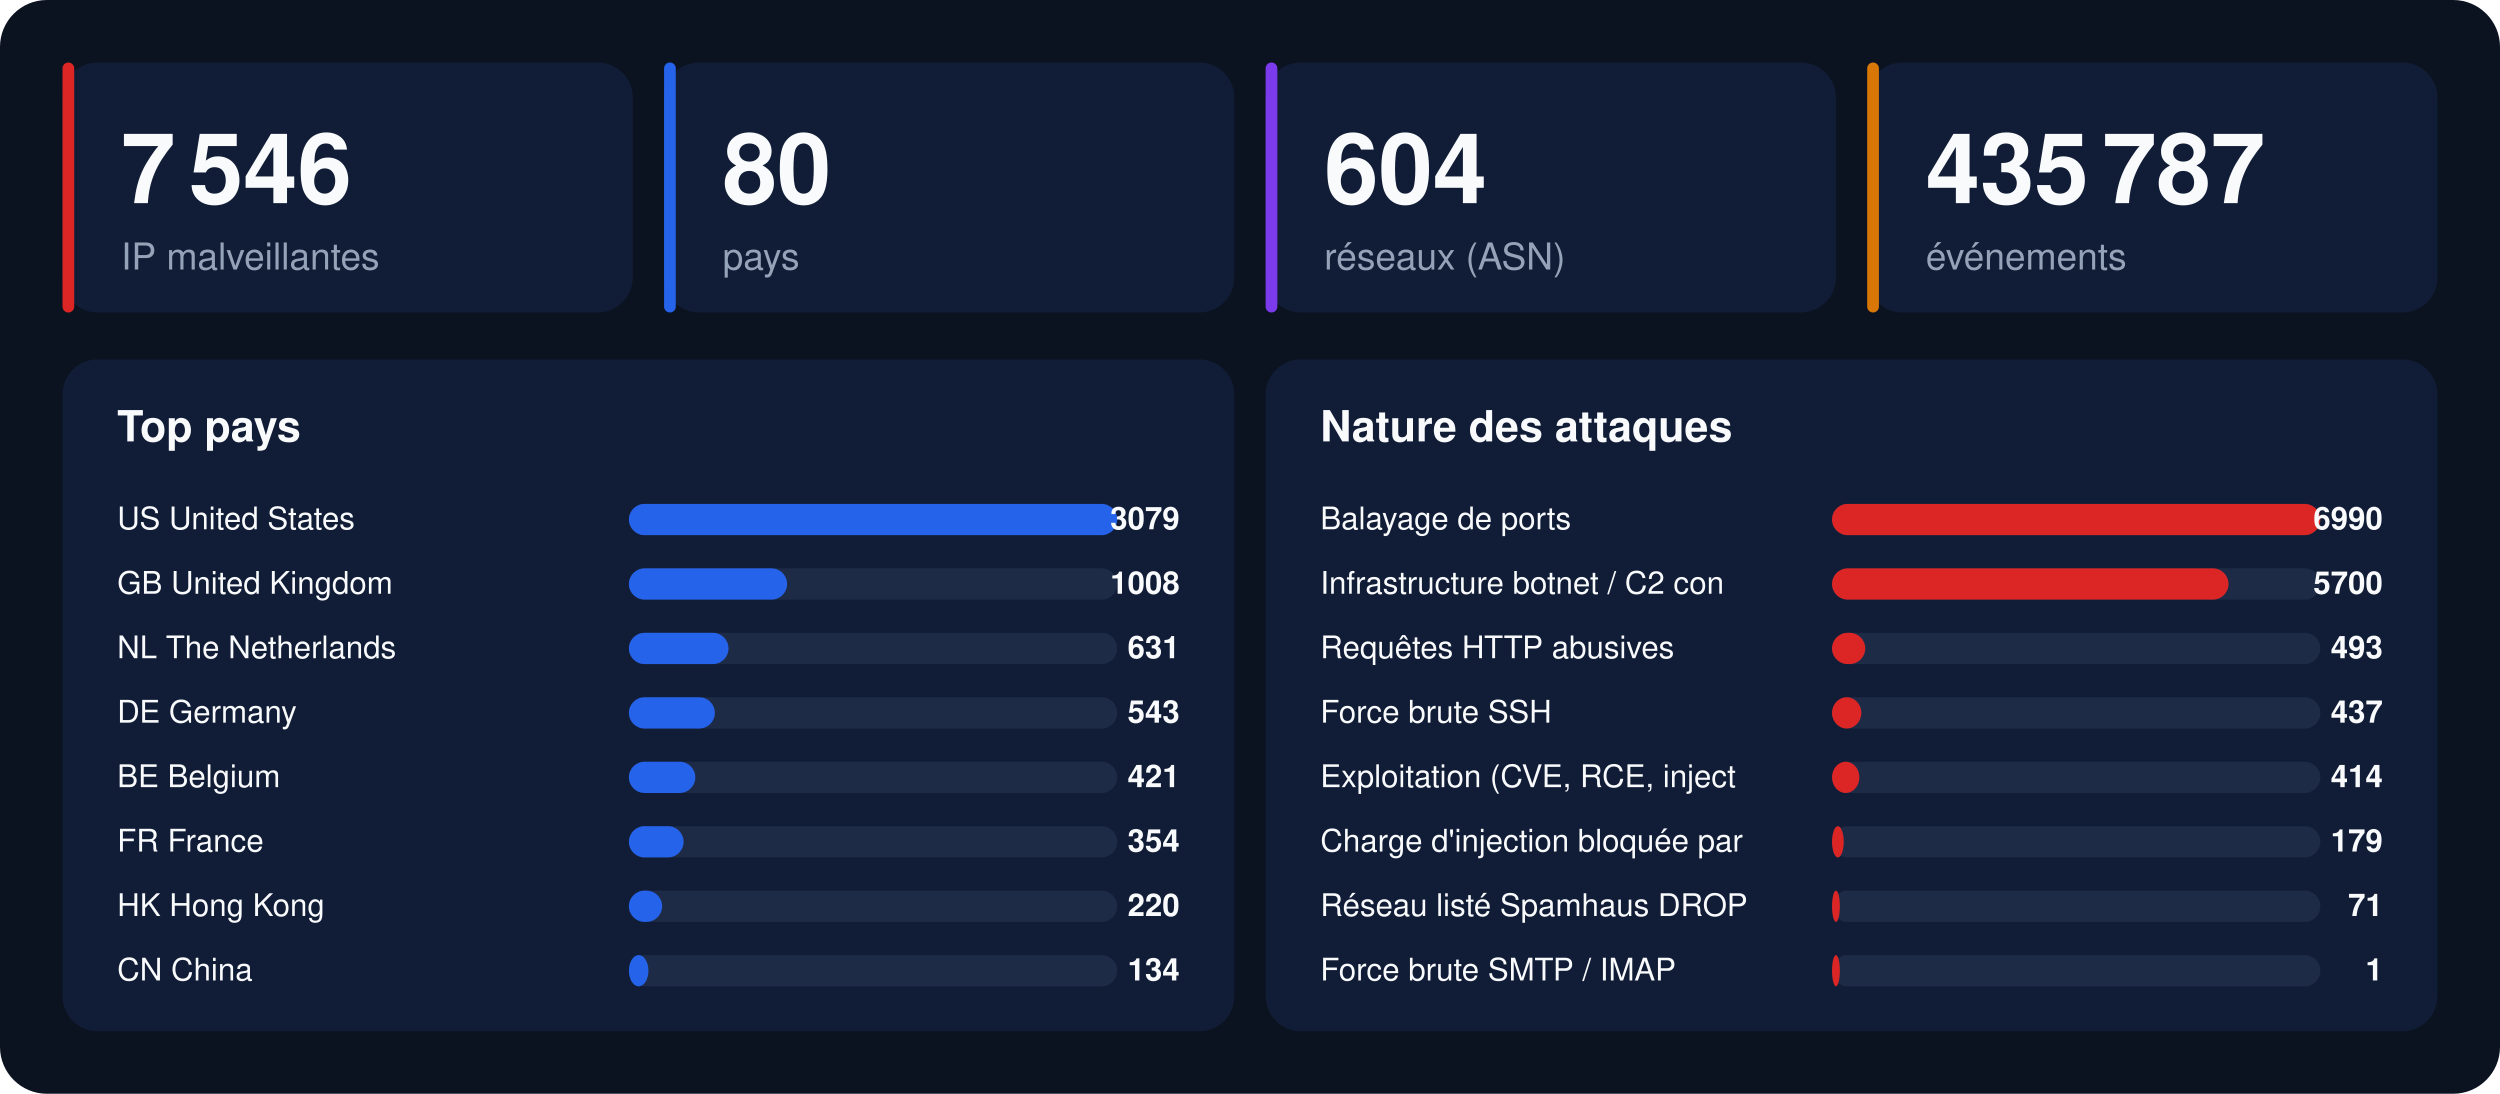
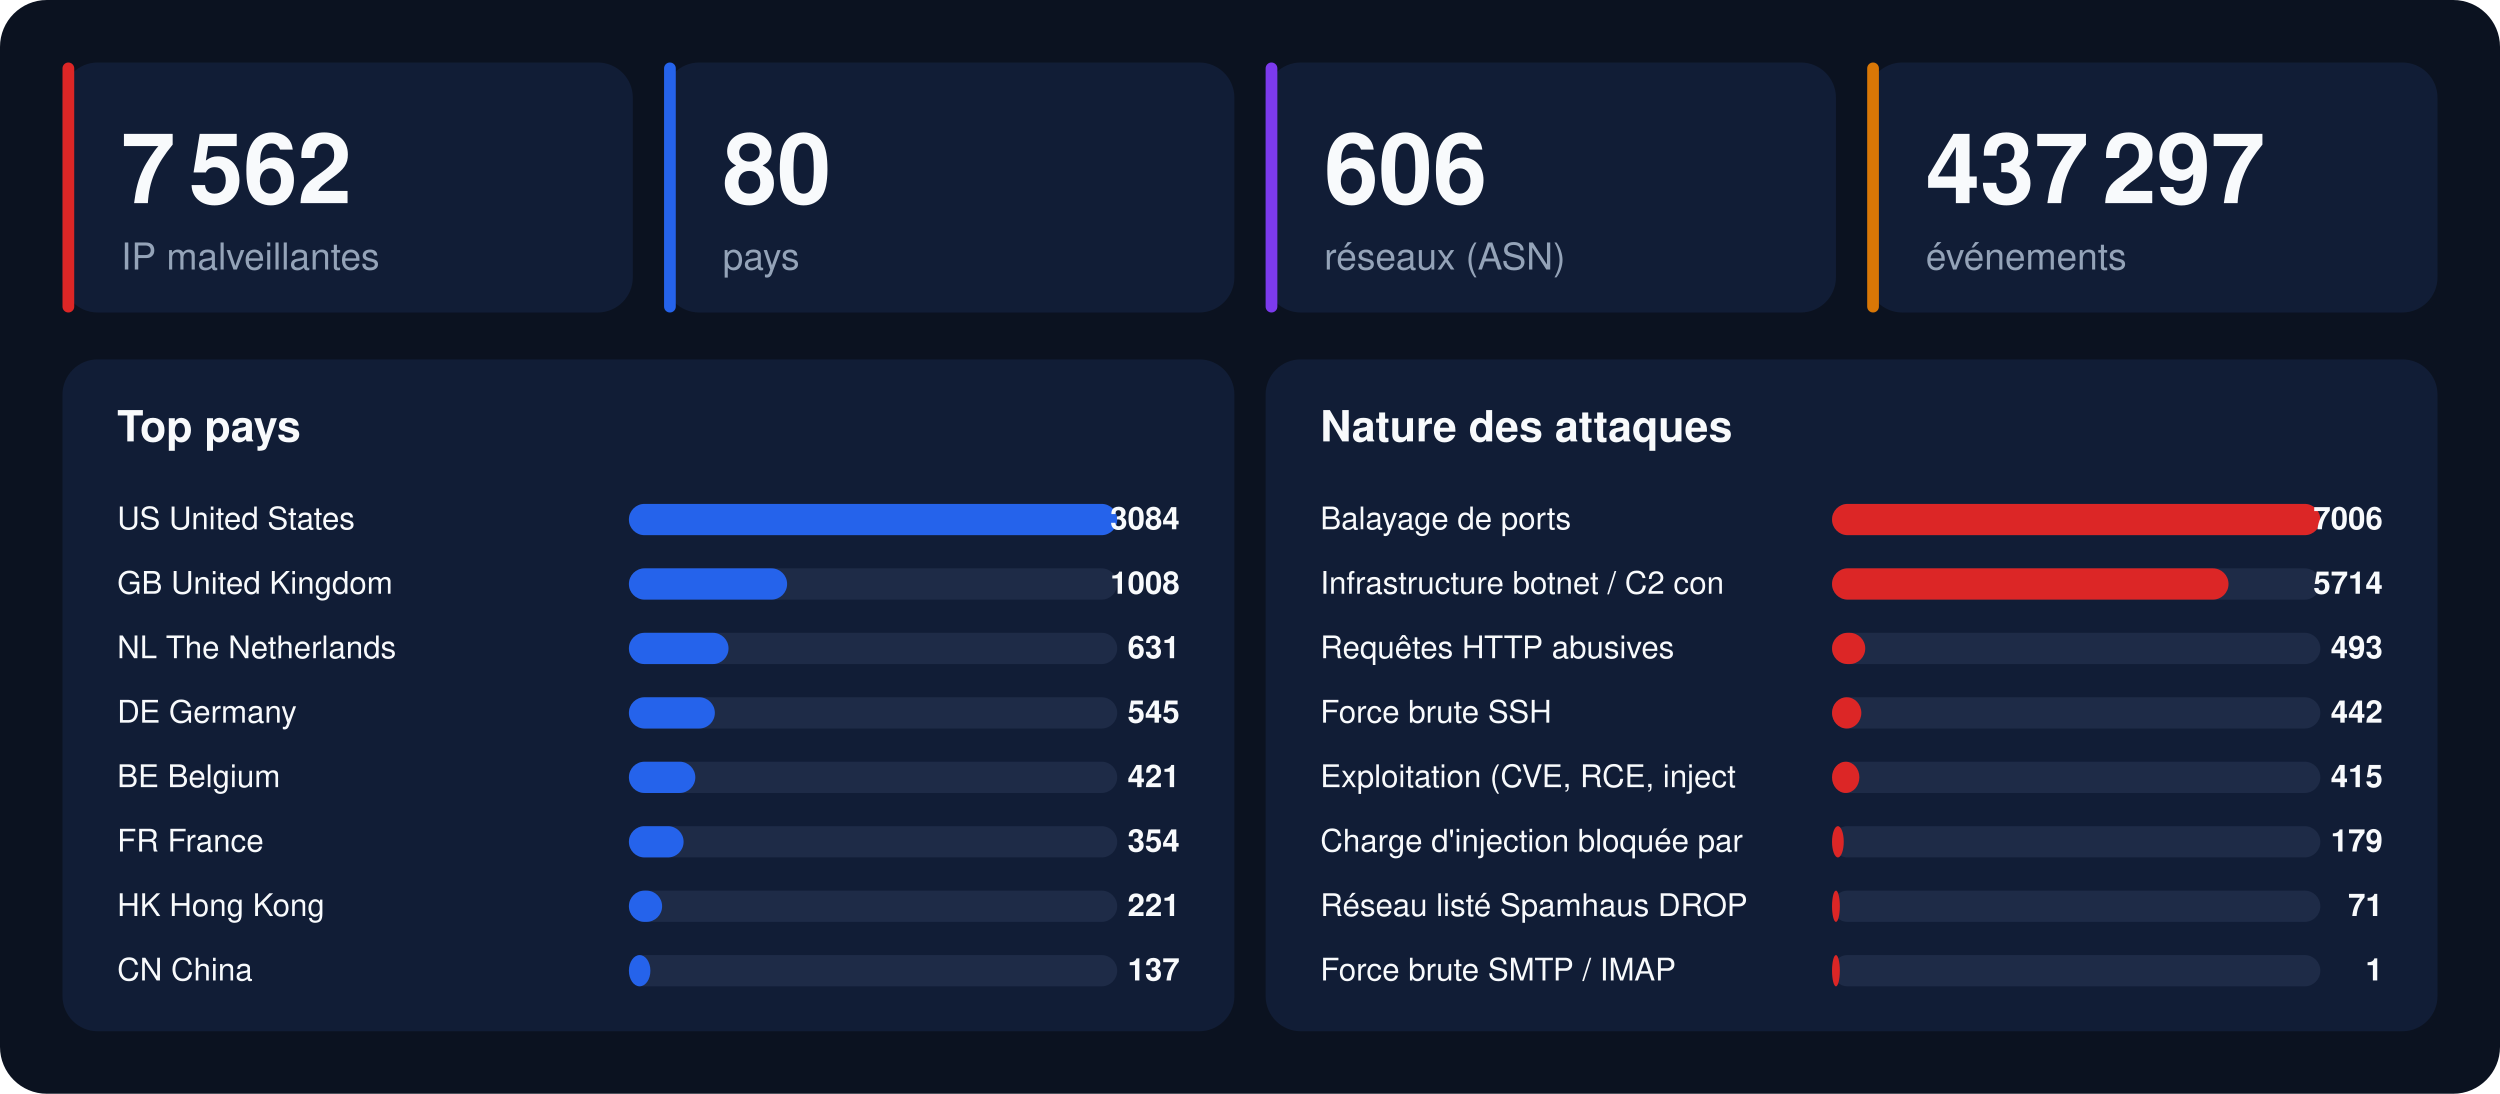
<svg xmlns="http://www.w3.org/2000/svg" width="1280" height="560" viewBox="0 0 1280 560" font-family="-apple-system,BlinkMacSystemFont,'Segoe UI',Helvetica,Arial,sans-serif">
  <rect width="1280" height="560" rx="24" fill="#0b1220" />
  <rect x="32" y="32" width="292" height="128" rx="18" fill="#111d36" />
  <rect x="32" y="32" width="6" height="128" rx="3" fill="#dc2626" />
-   <text x="62" y="104" font-size="50" font-weight="800" fill="#f8fafc">7 546</text>
+   <text x="62" y="104" font-size="50" font-weight="800" fill="#f8fafc">7 562</text>
  <text x="62" y="138" font-size="19" fill="#94a3b8">IP malveillantes</text>
  <rect x="340" y="32" width="292" height="128" rx="18" fill="#111d36" />
  <rect x="340" y="32" width="6" height="128" rx="3" fill="#2563eb" />
  <text x="370" y="104" font-size="50" font-weight="800" fill="#f8fafc">80</text>
  <text x="370" y="138" font-size="19" fill="#94a3b8">pays</text>
  <rect x="648" y="32" width="292" height="128" rx="18" fill="#111d36" />
  <rect x="648" y="32" width="6" height="128" rx="3" fill="#7c3aed" />
-   <text x="678" y="104" font-size="50" font-weight="800" fill="#f8fafc">604</text>
+   <text x="678" y="104" font-size="50" font-weight="800" fill="#f8fafc">606</text>
  <text x="678" y="138" font-size="19" fill="#94a3b8">réseaux (ASN)</text>
  <rect x="956" y="32" width="292" height="128" rx="18" fill="#111d36" />
  <rect x="956" y="32" width="6" height="128" rx="3" fill="#d97706" />
-   <text x="986" y="104" font-size="50" font-weight="800" fill="#f8fafc">435 787</text>
+   <text x="986" y="104" font-size="50" font-weight="800" fill="#f8fafc">437 297</text>
  <text x="986" y="138" font-size="19" fill="#94a3b8">événements</text>
  <rect x="32" y="184" width="600" height="344" rx="18" fill="#111d36" />
  <text x="60" y="226" font-size="22" font-weight="700" fill="#f8fafc">Top pays</text>
  <text x="60" y="271" font-size="16" fill="#f8fafc">US  United States</text>
  <rect x="322" y="258" width="250" height="16" rx="8" fill="#1e2b47" />
  <rect x="322" y="258" width="250" height="16" rx="8" fill="#2563eb" />
-   <text x="604" y="271" font-size="16" font-weight="700" text-anchor="end" fill="#f8fafc">3079</text>
+   <text x="604" y="271" font-size="16" font-weight="700" text-anchor="end" fill="#f8fafc">3084</text>
  <text x="60" y="304" font-size="16" fill="#f8fafc">GB  United Kingdom</text>
  <rect x="322" y="291" width="250" height="16" rx="8" fill="#1e2b47" />
  <rect x="322" y="291" width="81" height="16" rx="8" fill="#2563eb" />
  <text x="604" y="304" font-size="16" font-weight="700" text-anchor="end" fill="#f8fafc">1008</text>
  <text x="60" y="337" font-size="16" fill="#f8fafc">NL  The Netherlands</text>
  <rect x="322" y="324" width="250" height="16" rx="8" fill="#1e2b47" />
  <rect x="322" y="324" width="51" height="16" rx="8" fill="#2563eb" />
  <text x="604" y="337" font-size="16" font-weight="700" text-anchor="end" fill="#f8fafc">631</text>
  <text x="60" y="370" font-size="16" fill="#f8fafc">DE  Germany</text>
  <rect x="322" y="357" width="250" height="16" rx="8" fill="#1e2b47" />
  <rect x="322" y="357" width="44" height="16" rx="8" fill="#2563eb" />
-   <text x="604" y="370" font-size="16" font-weight="700" text-anchor="end" fill="#f8fafc">543</text>
+   <text x="604" y="370" font-size="16" font-weight="700" text-anchor="end" fill="#f8fafc">545</text>
  <text x="60" y="403" font-size="16" fill="#f8fafc">BE  Belgium</text>
  <rect x="322" y="390" width="250" height="16" rx="8" fill="#1e2b47" />
  <rect x="322" y="390" width="34" height="16" rx="8" fill="#2563eb" />
  <text x="604" y="403" font-size="16" font-weight="700" text-anchor="end" fill="#f8fafc">421</text>
  <text x="60" y="436" font-size="16" fill="#f8fafc">FR  France</text>
  <rect x="322" y="423" width="250" height="16" rx="8" fill="#1e2b47" />
  <rect x="322" y="423" width="28" height="16" rx="8" fill="#2563eb" />
  <text x="604" y="436" font-size="16" font-weight="700" text-anchor="end" fill="#f8fafc">354</text>
  <text x="60" y="469" font-size="16" fill="#f8fafc">HK  Hong Kong</text>
  <rect x="322" y="456" width="250" height="16" rx="8" fill="#1e2b47" />
  <rect x="322" y="456" width="17" height="16" rx="8" fill="#2563eb" />
-   <text x="604" y="469" font-size="16" font-weight="700" text-anchor="end" fill="#f8fafc">220</text>
+   <text x="604" y="469" font-size="16" font-weight="700" text-anchor="end" fill="#f8fafc">221</text>
  <text x="60" y="502" font-size="16" fill="#f8fafc">CN  China</text>
  <rect x="322" y="489" width="250" height="16" rx="8" fill="#1e2b47" />
-   <rect x="322" y="489" width="10" height="16" rx="8" fill="#2563eb" />
-   <text x="604" y="502" font-size="16" font-weight="700" text-anchor="end" fill="#f8fafc">134</text>
+   <rect x="322" y="489" width="11" height="16" rx="8" fill="#2563eb" />
+   <text x="604" y="502" font-size="16" font-weight="700" text-anchor="end" fill="#f8fafc">137</text>
  <rect x="648" y="184" width="600" height="344" rx="18" fill="#111d36" />
  <text x="676" y="226" font-size="22" font-weight="700" fill="#f8fafc">Nature des attaques</text>
  <text x="676" y="271" font-size="16" fill="#f8fafc">Balayage de ports</text>
  <rect x="938" y="258" width="250" height="16" rx="8" fill="#1e2b47" />
  <rect x="938" y="258" width="250" height="16" rx="8" fill="#dc2626" />
-   <text x="1220" y="271" font-size="16" font-weight="700" text-anchor="end" fill="#f8fafc">6990</text>
+   <text x="1220" y="271" font-size="16" font-weight="700" text-anchor="end" fill="#f8fafc">7006</text>
  <text x="676" y="304" font-size="16" fill="#f8fafc">Infrastructure botnet / C2 con</text>
  <rect x="938" y="291" width="250" height="16" rx="8" fill="#1e2b47" />
  <rect x="938" y="291" width="203" height="16" rx="8" fill="#dc2626" />
-   <text x="1220" y="304" font-size="16" font-weight="700" text-anchor="end" fill="#f8fafc">5700</text>
+   <text x="1220" y="304" font-size="16" font-weight="700" text-anchor="end" fill="#f8fafc">5714</text>
  <text x="676" y="337" font-size="16" fill="#f8fafc">Requêtes HTTP abusives</text>
  <rect x="938" y="324" width="250" height="16" rx="8" fill="#1e2b47" />
  <rect x="938" y="324" width="17" height="16" rx="8" fill="#dc2626" />
  <text x="1220" y="337" font-size="16" font-weight="700" text-anchor="end" fill="#f8fafc">493</text>
  <text x="676" y="370" font-size="16" fill="#f8fafc">Force brute SSH</text>
  <rect x="938" y="357" width="250" height="16" rx="8" fill="#1e2b47" />
  <rect x="938" y="357" width="15" height="16" rx="8" fill="#dc2626" />
-   <text x="1220" y="370" font-size="16" font-weight="700" text-anchor="end" fill="#f8fafc">437</text>
+   <text x="1220" y="370" font-size="16" font-weight="700" text-anchor="end" fill="#f8fafc">442</text>
  <text x="676" y="403" font-size="16" fill="#f8fafc">Exploitation (CVE, RCE, inject</text>
  <rect x="938" y="390" width="250" height="16" rx="8" fill="#1e2b47" />
  <rect x="938" y="390" width="14" height="16" rx="8" fill="#dc2626" />
-   <text x="1220" y="403" font-size="16" font-weight="700" text-anchor="end" fill="#f8fafc">414</text>
+   <text x="1220" y="403" font-size="16" font-weight="700" text-anchor="end" fill="#f8fafc">415</text>
  <text x="676" y="436" font-size="16" fill="#f8fafc">Charge d'injection bloquée par</text>
  <rect x="938" y="423" width="250" height="16" rx="8" fill="#1e2b47" />
  <rect x="938" y="423" width="6" height="16" rx="8" fill="#dc2626" />
  <text x="1220" y="436" font-size="16" font-weight="700" text-anchor="end" fill="#f8fafc">179</text>
  <text x="676" y="469" font-size="16" fill="#f8fafc">Réseau listé Spamhaus DROP</text>
  <rect x="938" y="456" width="250" height="16" rx="8" fill="#1e2b47" />
  <rect x="938" y="456" width="4" height="16" rx="8" fill="#dc2626" />
  <text x="1220" y="469" font-size="16" font-weight="700" text-anchor="end" fill="#f8fafc">71</text>
  <text x="676" y="502" font-size="16" fill="#f8fafc">Force brute SMTP / IMAP</text>
  <rect x="938" y="489" width="250" height="16" rx="8" fill="#1e2b47" />
  <rect x="938" y="489" width="4" height="16" rx="8" fill="#dc2626" />
  <text x="1220" y="502" font-size="16" font-weight="700" text-anchor="end" fill="#f8fafc">1</text>
</svg>
